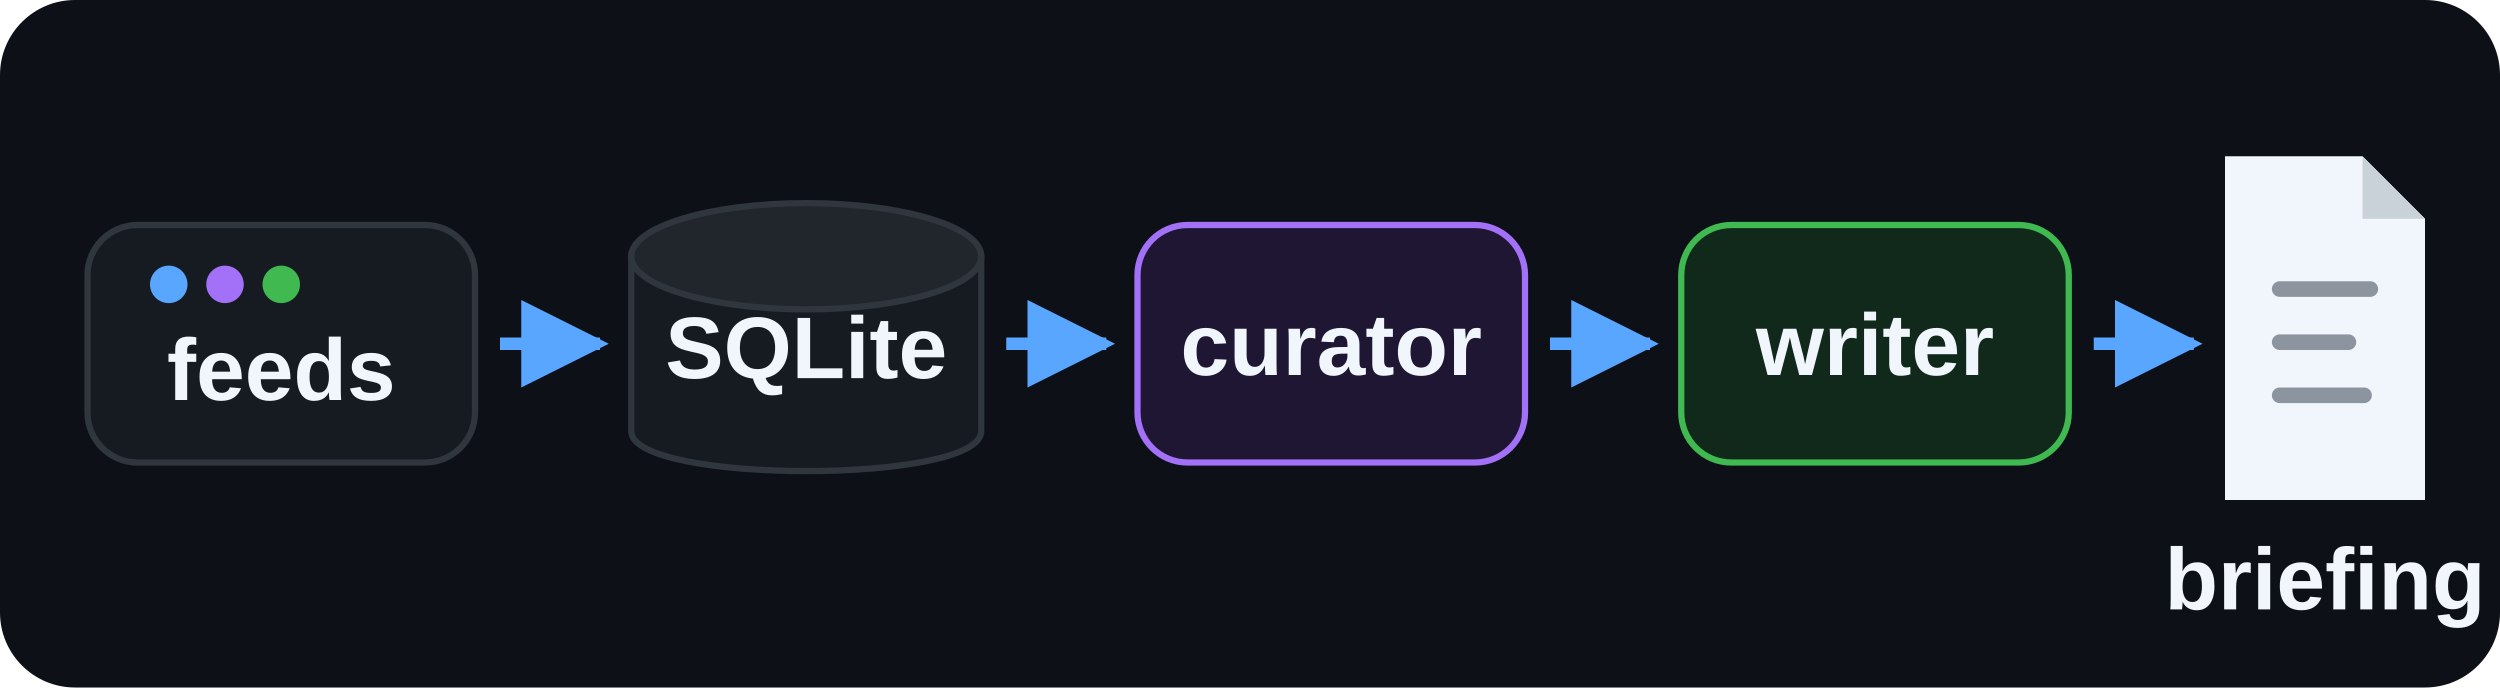
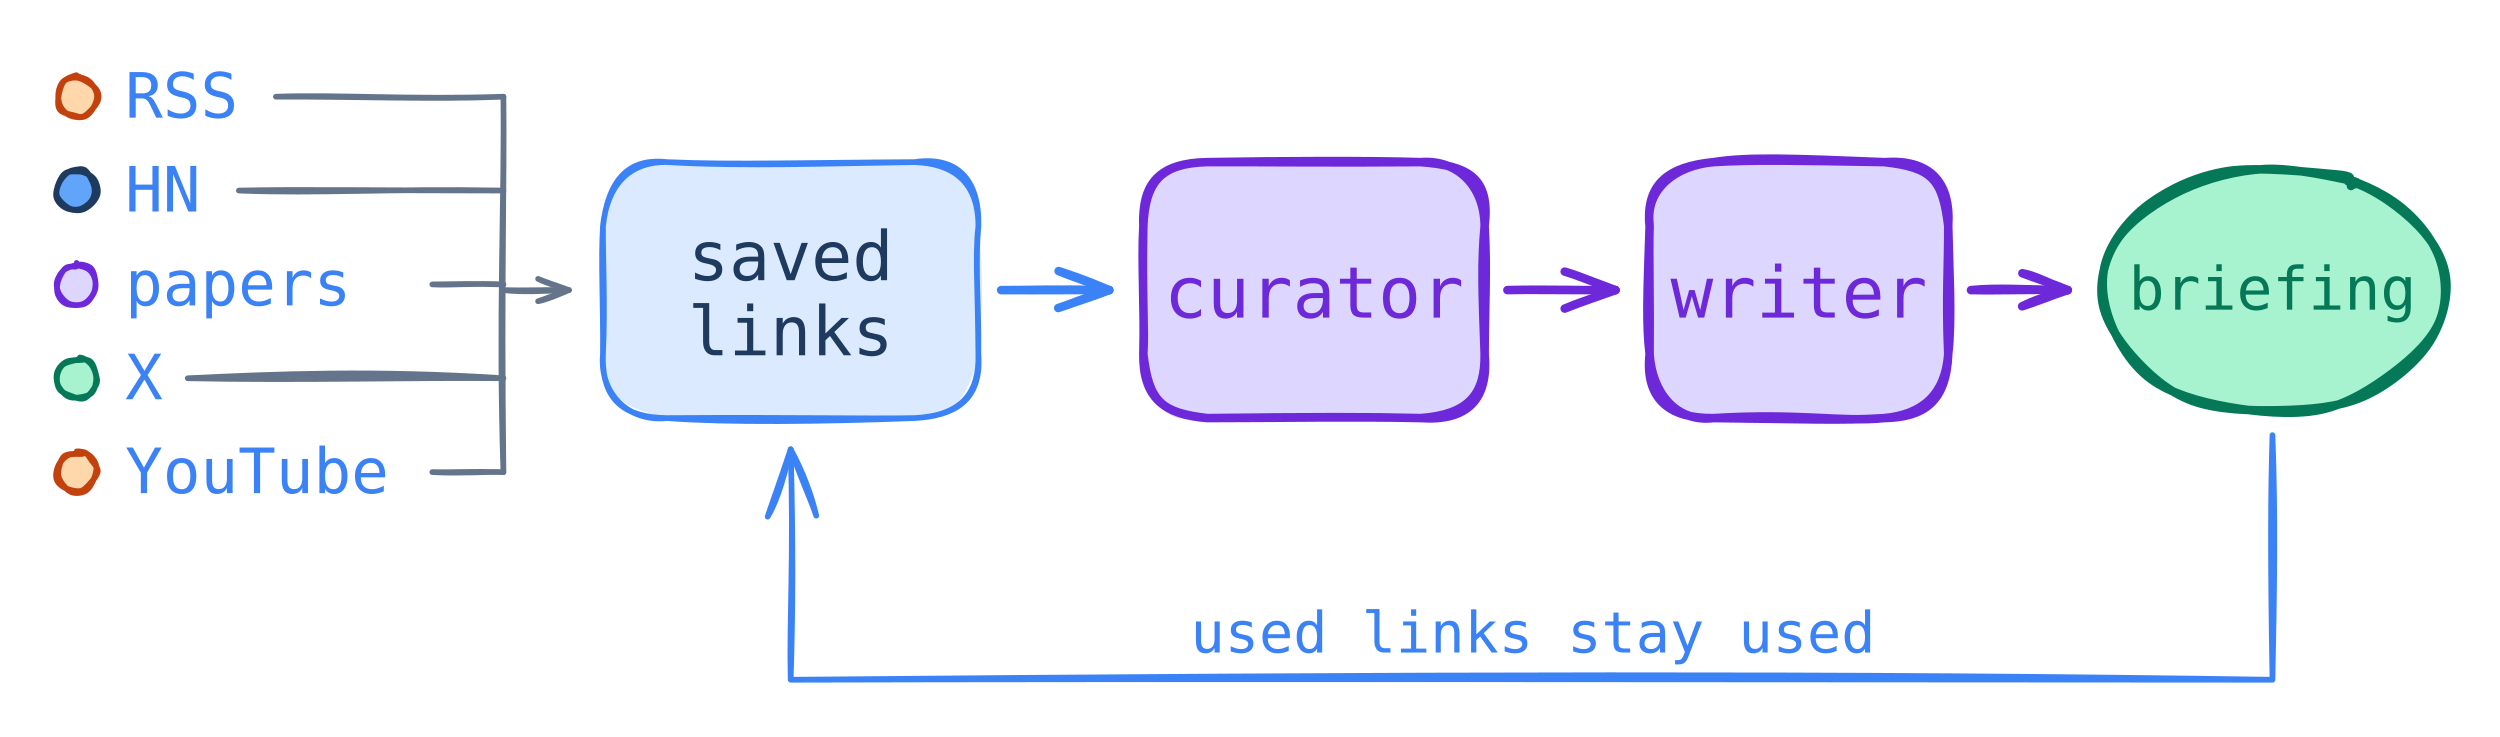
- <svg xmlns="http://www.w3.org/2000/svg" viewBox="0 0 800 220" role="img" aria-labelledby="title desc">
-   <defs>
-     <marker id="arrow" viewBox="0 0 10 10" refX="9" refY="5" markerWidth="7" markerHeight="7" orient="auto-start-reverse">
-       <path d="M 0 0 L 10 5 L 0 10 z" fill="#58a6ff" />
-     </marker>
-     <style>
-       .label { fill: #f0f6fc; font-family: "Helvetica Neue", Arial, sans-serif; font-size: 28px; font-weight: 600; }
-       .card { fill: #161b22; stroke: #30363d; stroke-width: 2; }
-       .flow { fill: none; stroke: #58a6ff; stroke-width: 4; marker-end: url(#arrow); }
-     </style>
-   </defs>
-   <rect width="800" height="220" rx="24" fill="#0d1117" />
-   <rect x="28" y="72" width="124" height="76" rx="16" class="card" />
-   <circle cx="54" cy="91" r="6" fill="#58a6ff" />
-   <circle cx="72" cy="91" r="6" fill="#a371f7" />
-   <circle cx="90" cy="91" r="6" fill="#3fb950" />
-   <text x="90" y="128" text-anchor="middle" class="label">feeds</text>
-   <path d="M 160 110 H 192" class="flow" />
-   <path d="M 202 82 C 202 65 314 65 314 82 V 138 C 314 155 202 155 202 138 Z" fill="#161b22" stroke="#30363d" stroke-width="2" />
-   <ellipse cx="258" cy="82" rx="56" ry="17" fill="#21262d" stroke="#30363d" stroke-width="2" />
-   <text x="258" y="121" text-anchor="middle" class="label">SQLite</text>
-   <path d="M 322 110 H 354" class="flow" />
-   <rect x="364" y="72" width="124" height="76" rx="16" fill="#1f1633" stroke="#a371f7" stroke-width="2" />
-   <text x="426" y="120" text-anchor="middle" class="label">curator</text>
-   <path d="M 496 110 H 528" class="flow" />
-   <rect x="538" y="72" width="124" height="76" rx="16" fill="#10291b" stroke="#3fb950" stroke-width="2" />
-   <text x="600" y="120" text-anchor="middle" class="label">writer</text>
-   <path d="M 670 110 H 702" class="flow" />
-   <path d="M 712 50 H 756 L 776 70 V 160 H 712 Z" fill="#f0f6fc" />
-   <path d="M 756 50 V 70 H 776" fill="#c9d1d9" />
-   <rect x="727" y="90" width="34" height="5" rx="2.5" fill="#8c959f" />
-   <rect x="727" y="107" width="27" height="5" rx="2.5" fill="#8c959f" />
-   <rect x="727" y="124" width="32" height="5" rx="2.5" fill="#8c959f" />
-   <text x="744" y="195" text-anchor="middle" class="label" font-size="24">briefing</text>
+ <svg xmlns="http://www.w3.org/2000/svg" version="1.1" viewBox="0 0 879 259" width="879" height="259">
+   <defs />
+   <g stroke-linecap="round" transform="translate(20 27) rotate(0 7 7)">
+     <path d="M5.34 0.37 C6.72 0.05, 9.19 0.57, 10.55 1.23 C11.92 1.89, 12.97 2.94, 13.54 4.31 C14.1 5.68, 14.39 8.07, 13.96 9.45 C13.52 10.83, 12.29 11.86, 10.92 12.62 C9.54 13.37, 7.3 14.04, 5.71 13.96 C4.13 13.89, 2.44 13.22, 1.43 12.16 C0.42 11.1, -0.41 9.23, -0.36 7.63 C-0.32 6.03, 0.71 3.85, 1.71 2.56 C2.72 1.27, 4.85 0.23, 5.65 -0.11 C6.44 -0.46, 6.39 0.37, 6.49 0.5 M5.97 0.15 C7.48 -0.23, 9.64 -0.1, 10.94 0.54 C12.24 1.17, 13.25 2.58, 13.75 3.97 C14.26 5.36, 14.44 7.41, 13.97 8.9 C13.5 10.39, 12.25 12.17, 10.92 12.93 C9.59 13.69, 7.48 13.64, 5.99 13.46 C4.5 13.29, 3.01 12.91, 1.97 11.87 C0.94 10.84, -0.24 8.86, -0.21 7.28 C-0.18 5.69, 1.04 3.49, 2.14 2.37 C3.23 1.25, 5.69 0.93, 6.37 0.55 C7.05 0.17, 6.23 0.13, 6.2 0.09" stroke="none" stroke-width="0" fill="#fed7aa" />
+     <path d="M6.39 0.16 C7.85 -0.01, 9.91 0.48, 11.19 1.47 C12.47 2.46, 13.77 4.54, 14.06 6.08 C14.36 7.62, 13.67 9.38, 12.94 10.7 C12.21 12.02, 11.05 13.51, 9.67 14 C8.3 14.49, 6.07 14.22, 4.67 13.64 C3.27 13.05, 1.97 11.81, 1.28 10.48 C0.59 9.15, 0.33 7.17, 0.54 5.65 C0.74 4.13, 1.38 2.32, 2.54 1.38 C3.69 0.43, 6.68 0.19, 7.49 -0.01 C8.3 -0.22, 7.48 0.09, 7.38 0.14 M6.2 0.32 C7.39 0.18, 8.69 0.66, 10 1.4 C11.32 2.15, 13.38 3.54, 14.08 4.8 C14.77 6.06, 14.91 7.48, 14.17 8.98 C13.44 10.47, 11.06 13.01, 9.68 13.77 C8.29 14.52, 7.28 13.86, 5.86 13.52 C4.44 13.18, 2.07 12.76, 1.18 11.72 C0.29 10.68, 0.33 8.93, 0.52 7.26 C0.72 5.59, 1.34 3.02, 2.36 1.72 C3.38 0.42, 6.03 -0.28, 6.66 -0.53 C7.3 -0.78, 6.38 -0.08, 6.17 0.22" stroke="#c2410c" stroke-width="2" fill="none" />
+   </g>
+   <g transform="translate(44 20) rotate(0 24 14)">
+     <text x="0" y="21.377" font-family="ui-monospace, SFMono-Regular, Menlo, Monaco, Consolas, monospace" font-size="22px" fill="#3b82f6" text-anchor="start" style="white-space: pre;" direction="ltr" dominant-baseline="alphabetic">RSS</text>
+   </g>
+   <g stroke-linecap="round" transform="translate(20 60) rotate(0 7 7)">
+     <path d="M5.03 0.37 C6.36 0.01, 8.97 0.36, 10.32 0.96 C11.67 1.56, 12.58 2.62, 13.14 3.97 C13.7 5.31, 14.08 7.56, 13.69 9.01 C13.3 10.47, 11.96 11.84, 10.81 12.69 C9.66 13.53, 8.26 14.24, 6.78 14.09 C5.3 13.94, 3.02 12.87, 1.93 11.78 C0.85 10.69, 0.47 9.01, 0.29 7.55 C0.11 6.09, 0.02 4.26, 0.86 3.03 C1.69 1.8, 4.36 0.63, 5.29 0.17 C6.22 -0.29, 6.31 0.1, 6.43 0.27 M5.21 0.02 C6.7 -0.27, 9.81 -0.15, 11.09 0.69 C12.38 1.54, 12.64 3.69, 12.93 5.08 C13.23 6.47, 13.18 7.67, 12.85 9.04 C12.52 10.41, 12.19 12.54, 10.94 13.29 C9.68 14.04, 6.92 13.73, 5.32 13.52 C3.72 13.31, 2.22 13.12, 1.34 12.01 C0.46 10.89, 0.08 8.47, 0.05 6.85 C0.02 5.23, 0.21 3.47, 1.17 2.28 C2.12 1.09, 5.08 -0.06, 5.75 -0.29 C6.42 -0.52, 5.24 0.77, 5.19 0.92" stroke="none" stroke-width="0" fill="#60a5fa" />
+     <path d="M8.78 0.45 C10.2 0.73, 12.03 1.69, 12.97 2.87 C13.91 4.05, 14.5 6.1, 14.41 7.53 C14.31 8.96, 13.41 10.37, 12.39 11.42 C11.37 12.48, 9.88 13.6, 8.31 13.86 C6.74 14.12, 4.38 13.75, 2.96 13 C1.55 12.25, 0.2 10.83, -0.17 9.37 C-0.54 7.9, 0.13 5.66, 0.74 4.2 C1.35 2.75, 2.15 1.3, 3.46 0.65 C4.77 0, 7.68 0.42, 8.59 0.31 C9.49 0.19, 8.83 -0.11, 8.89 -0.05 M9.09 -0.49 C10.48 -0.26, 11.56 2, 12.25 3.32 C12.95 4.63, 13.36 6.11, 13.28 7.4 C13.21 8.7, 12.68 10.05, 11.79 11.07 C10.91 12.1, 9.31 13.23, 7.99 13.55 C6.66 13.87, 5.18 13.79, 3.85 13.01 C2.52 12.23, 0.52 10.35, 0.02 8.88 C-0.48 7.4, 0.18 5.57, 0.86 4.16 C1.54 2.76, 2.84 1.25, 4.12 0.46 C5.4 -0.33, 7.84 -0.49, 8.53 -0.57 C9.22 -0.66, 8.21 -0.41, 8.24 -0.06" stroke="#1e3a5f" stroke-width="2" fill="none" />
+   </g>
+   <g transform="translate(44 53) rotate(0 24 14)">
+     <text x="0" y="21.377" font-family="ui-monospace, SFMono-Regular, Menlo, Monaco, Consolas, monospace" font-size="22px" fill="#3b82f6" text-anchor="start" style="white-space: pre;" direction="ltr" dominant-baseline="alphabetic">HN</text>
+   </g>
+   <g stroke-linecap="round" transform="translate(20 93) rotate(0 7 7)">
+     <path d="M8.19 0.24 C9.7 0.54, 11.78 1.68, 12.83 2.81 C13.88 3.94, 14.66 5.53, 14.48 7.01 C14.31 8.48, 12.8 10.47, 11.8 11.65 C10.8 12.82, 9.86 13.81, 8.49 14.07 C7.11 14.32, 4.87 13.93, 3.55 13.16 C2.23 12.4, 1.11 10.99, 0.59 9.47 C0.07 7.95, -0.09 5.42, 0.41 4.04 C0.91 2.65, 2.26 1.76, 3.56 1.16 C4.87 0.56, 7.41 0.62, 8.23 0.46 C9.04 0.29, 8.34 0.14, 8.43 0.17 M5.96 -0.11 C7.17 -0.56, 8.47 0.05, 9.75 0.85 C11.02 1.65, 13.03 3.3, 13.61 4.69 C14.19 6.08, 13.68 7.69, 13.23 9.18 C12.79 10.67, 12.14 12.92, 10.96 13.65 C9.78 14.38, 7.61 13.83, 6.15 13.57 C4.7 13.32, 3.18 13.33, 2.2 12.14 C1.23 10.95, 0.39 8.08, 0.3 6.43 C0.22 4.77, 0.89 3.2, 1.69 2.19 C2.5 1.18, 4.47 0.7, 5.14 0.37 C5.8 0.05, 5.5 0.17, 5.68 0.24" stroke="none" stroke-width="0" fill="#ddd6fe" />
+     <path d="M6.7 0.43 C8.09 0.27, 10.17 0.94, 11.29 1.78 C12.42 2.63, 13.2 4.08, 13.47 5.5 C13.73 6.92, 13.55 8.91, 12.86 10.3 C12.17 11.68, 10.73 13.24, 9.32 13.83 C7.91 14.43, 5.83 14.42, 4.41 13.85 C3 13.28, 1.56 11.71, 0.83 10.43 C0.1 9.14, -0.26 7.54, 0.02 6.13 C0.3 4.71, 1.41 2.9, 2.52 1.92 C3.63 0.93, 5.95 0.49, 6.68 0.23 C7.41 -0.03, 6.81 0.26, 6.92 0.33 M7.01 -0.01 C8.59 -0.12, 10.88 0.24, 11.98 1.33 C13.08 2.43, 13.46 5.06, 13.6 6.55 C13.74 8.04, 13.5 9.05, 12.84 10.27 C12.18 11.48, 11.19 13.24, 9.64 13.85 C8.09 14.45, 5.07 14.42, 3.53 13.89 C1.99 13.36, 0.94 11.97, 0.41 10.65 C-0.11 9.33, -0.06 7.52, 0.38 5.95 C0.82 4.39, 1.99 2.15, 3.08 1.27 C4.17 0.39, 6.28 0.97, 6.92 0.67 C7.56 0.36, 6.82 -0.46, 6.9 -0.56" stroke="#6d28d9" stroke-width="2" fill="none" />
+   </g>
+   <g transform="translate(44 86) rotate(0 36 14)">
+     <text x="0" y="21.377" font-family="ui-monospace, SFMono-Regular, Menlo, Monaco, Consolas, monospace" font-size="22px" fill="#3b82f6" text-anchor="start" style="white-space: pre;" direction="ltr" dominant-baseline="alphabetic">papers</text>
+   </g>
+   <g stroke-linecap="round" transform="translate(20 126) rotate(0 7 7)">
+     <path d="M7.88 0.13 C9.36 0.2, 11.62 1.36, 12.68 2.44 C13.73 3.53, 14.22 5.16, 14.21 6.64 C14.21 8.11, 13.61 10, 12.64 11.27 C11.68 12.54, 9.93 13.9, 8.42 14.25 C6.91 14.61, 4.99 14.26, 3.58 13.41 C2.17 12.56, 0.59 10.57, -0.01 9.16 C-0.62 7.75, -0.67 6.38, -0.06 4.94 C0.55 3.5, 2.29 1.25, 3.62 0.53 C4.95 -0.19, 7.11 0.73, 7.91 0.61 C8.72 0.5, 8.35 -0.25, 8.46 -0.17 M5.2 -0.25 C6.4 -0.6, 8.64 0.24, 9.9 1 C11.17 1.76, 12.17 2.92, 12.79 4.3 C13.41 5.69, 13.92 7.95, 13.62 9.32 C13.31 10.68, 12.33 11.79, 10.97 12.51 C9.62 13.23, 7.05 13.67, 5.48 13.63 C3.92 13.59, 2.39 13.29, 1.57 12.27 C0.75 11.25, 0.45 9.2, 0.56 7.5 C0.67 5.81, 1.31 3.43, 2.22 2.1 C3.13 0.78, 5.36 -0.04, 6.02 -0.46 C6.68 -0.89, 6.26 -0.68, 6.17 -0.44" stroke="none" stroke-width="0" fill="#a7f3d0" />
+     <path d="M8.1 -0.3 C9.44 -0.18, 11.14 0.95, 12.1 2.16 C13.05 3.37, 13.8 5.3, 13.84 6.95 C13.88 8.59, 13.32 10.9, 12.34 12.03 C11.36 13.16, 9.4 13.52, 7.96 13.72 C6.52 13.92, 4.96 13.97, 3.7 13.24 C2.43 12.51, 0.94 10.76, 0.35 9.33 C-0.23 7.9, -0.31 6.03, 0.2 4.67 C0.71 3.31, 1.96 1.86, 3.43 1.17 C4.89 0.48, 8.1 0.7, 9 0.53 C9.91 0.36, 8.93 0.07, 8.87 0.15 M6.42 0.62 C7.91 0.43, 10.37 0.12, 11.6 0.97 C12.82 1.82, 13.39 4.31, 13.75 5.71 C14.11 7.12, 14.42 8, 13.75 9.37 C13.08 10.75, 11.24 13.36, 9.74 13.99 C8.25 14.61, 6.24 13.65, 4.77 13.12 C3.31 12.6, 1.73 11.99, 0.95 10.85 C0.16 9.71, -0.14 7.72, 0.06 6.28 C0.26 4.84, 1.01 3.16, 2.13 2.21 C3.25 1.26, 5.98 0.84, 6.8 0.57 C7.62 0.3, 7.18 0.65, 7.05 0.6" stroke="#047857" stroke-width="2" fill="none" />
+   </g>
+   <g transform="translate(44 119) rotate(0 12 14)">
+     <text x="0" y="21.377" font-family="ui-monospace, SFMono-Regular, Menlo, Monaco, Consolas, monospace" font-size="22px" fill="#3b82f6" text-anchor="start" style="white-space: pre;" direction="ltr" dominant-baseline="alphabetic">X</text>
+   </g>
+   <g stroke-linecap="round" transform="translate(20 159) rotate(0 7 7)">
+     <path d="M7.57 0.02 C9.01 0.05, 11.45 1.04, 12.51 2.08 C13.57 3.12, 13.93 4.8, 13.93 6.27 C13.92 7.74, 13.4 9.7, 12.47 10.89 C11.54 12.08, 9.83 12.97, 8.35 13.42 C6.87 13.88, 4.94 14.24, 3.62 13.64 C2.29 13.05, 0.92 11.31, 0.4 9.84 C-0.12 8.38, 0.1 6.34, 0.48 4.85 C0.86 3.36, 1.51 1.75, 2.69 0.91 C3.87 0.06, 6.63 -0.15, 7.59 -0.22 C8.55 -0.28, 8.35 0.38, 8.48 0.5 M5.94 -0.38 C7.37 -0.64, 8.8 0.44, 10.06 1.16 C11.31 1.87, 12.81 2.53, 13.47 3.91 C14.13 5.29, 14.41 7.96, 14 9.46 C13.59 10.95, 12.27 12.16, 10.99 12.87 C9.71 13.57, 7.74 14.01, 6.32 13.68 C4.89 13.36, 3.6 12, 2.43 10.9 C1.27 9.8, -0.49 8.56, -0.68 7.08 C-0.88 5.6, 0.24 3.16, 1.25 2.02 C2.27 0.87, 4.76 0.47, 5.41 0.2 C6.06 -0.07, 5.02 0.21, 5.16 0.38" stroke="none" stroke-width="0" fill="#fed7aa" />
+     <path d="M7.01 -0.29 C8.49 -0.44, 10.26 0.23, 11.4 1.1 C12.54 1.97, 13.63 3.46, 13.86 4.92 C14.09 6.38, 13.43 8.43, 12.78 9.89 C12.13 11.34, 11.24 12.97, 9.97 13.66 C8.7 14.36, 6.59 14.61, 5.16 14.06 C3.73 13.51, 2.16 11.62, 1.39 10.37 C0.62 9.13, 0.33 8.09, 0.51 6.6 C0.7 5.12, 1.4 2.48, 2.5 1.46 C3.61 0.44, 6.39 0.63, 7.14 0.48 C7.89 0.33, 7.01 0.47, 7 0.56 M9.3 -0.08 C10.72 0.1, 11.43 1.81, 12.27 2.96 C13.12 4.11, 14.52 5.42, 14.36 6.83 C14.19 8.24, 12.34 10.28, 11.28 11.42 C10.23 12.55, 9.44 13.49, 8.02 13.67 C6.61 13.85, 4.16 13.22, 2.8 12.52 C1.45 11.82, 0.27 10.76, -0.12 9.46 C-0.5 8.15, -0.18 6.11, 0.5 4.71 C1.18 3.3, 2.59 1.72, 3.95 1.04 C5.31 0.36, 7.8 0.73, 8.66 0.63 C9.53 0.52, 9.25 0.42, 9.12 0.42" stroke="#c2410c" stroke-width="2" fill="none" />
+   </g>
+   <g transform="translate(44 152) rotate(0 45 14)">
+     <text x="0" y="21.377" font-family="ui-monospace, SFMono-Regular, Menlo, Monaco, Consolas, monospace" font-size="22px" fill="#3b82f6" text-anchor="start" style="white-space: pre;" direction="ltr" dominant-baseline="alphabetic">YouTube</text>
+   </g>
+   <g stroke-linecap="round">
+     <g transform="translate(97 34) rotate(0 40 0)">
+       <path d="M0 0 C21.32 -0.81, 46.99 1.12, 80 0 M0 0 C27.42 -0.13, 55.79 1.02, 80 0" stroke="#64748b" stroke-width="2" fill="none" />
+     </g>
+   </g>
+   <g stroke-linecap="round">
+     <g transform="translate(84 67) rotate(0 46.5 0)">
+       <path d="M0 0 C27.95 1.13, 52.21 -0.75, 93 0 M0 0 C21.24 -0.44, 41.81 -0.06, 93 0" stroke="#64748b" stroke-width="2" fill="none" />
+     </g>
+   </g>
+   <g stroke-linecap="round">
+     <g transform="translate(152 100) rotate(0 12.5 0)">
+       <path d="M0 0 C7.17 0.33, 14.48 -0.51, 25 0 M0 0 C7.28 -0.1, 14.42 -0.3, 25 0" stroke="#64748b" stroke-width="2" fill="none" />
+     </g>
+   </g>
+   <g stroke-linecap="round">
+     <g transform="translate(66 133) rotate(0 55.5 0)">
+       <path d="M0 0 C30.88 -1.49, 66.01 -2.96, 111 0 M0 0 C39.58 0.82, 81.25 -0.37, 111 0" stroke="#64748b" stroke-width="2" fill="none" />
+     </g>
+   </g>
+   <g stroke-linecap="round">
+     <g transform="translate(152 166) rotate(0 12.5 0)">
+       <path d="M0 0 C6.88 0.15, 13.84 -0.28, 25 0 M0 0 C9.87 0.53, 19.36 -0.24, 25 0" stroke="#64748b" stroke-width="2" fill="none" />
+     </g>
+   </g>
+   <g stroke-linecap="round">
+     <g transform="translate(177 34) rotate(0 0 66)">
+       <path d="M0 0 C0.43 36.79, -1.8 77.78, 0 132 M0 0 C0.37 31.64, -0.82 62.85, 0 132" stroke="#64748b" stroke-width="2" fill="none" />
+     </g>
+   </g>
+   <g stroke-linecap="round">
+     <g transform="translate(177 102) rotate(0 11.5 0)">
+       <path d="M0 0 C6.87 0.81, 13.84 0.28, 23 0 M0 0 C6.86 0.25, 14.14 -0.12, 23 0" stroke="#64748b" stroke-width="2" fill="none" />
+     </g>
+     <g transform="translate(177 102) rotate(0 11.5 0)">
+       <path d="M12.19 3.92 C15.46 3.25, 18.76 1.8, 23 0 M12.19 3.92 C15.38 2.87, 18.83 1.44, 23 0" stroke="#64748b" stroke-width="2" fill="none" />
+     </g>
+     <g transform="translate(177 102) rotate(0 11.5 0)">
+       <path d="M12.2 -3.94 C15.43 -2.34, 18.74 -1.51, 23 0 M12.2 -3.94 C15.4 -2.57, 18.84 -1.58, 23 0" stroke="#64748b" stroke-width="2" fill="none" />
+     </g>
+   </g>
+   <g stroke-linecap="round" transform="translate(212 57) rotate(0 66 45)">
+     <path d="M22.5 0 C54.65 -1.15, 84.94 -0.37, 109.5 0 C124.55 -3.45, 131.56 6.16, 132 22.5 C132.34 29.01, 134.71 39.29, 132 67.5 C129.52 80.94, 121.58 93.17, 109.5 90 C74.86 89.84, 43.39 90.48, 22.5 90 C11.06 86.86, -0.62 84.72, 0 67.5 C0.62 54.09, -2.36 47.54, 0 22.5 C0.72 6.78, 4.44 2.85, 22.5 0" stroke="none" stroke-width="0" fill="#dbeafe" />
+     <path d="M22.5 0 C50.39 1.6, 79.83 0.39, 109.5 0 M22.5 0 C46.65 1.06, 71.55 0.18, 109.5 0 M109.5 0 C123.27 0.45, 132.03 7.09, 132 22.5 M109.5 0 C124.17 -2.19, 132.44 5.73, 132 22.5 M132 22.5 C130.61 34.65, 132.19 49.28, 132 67.5 M132 22.5 C130.93 34.18, 131.82 45.22, 132 67.5 M132 67.5 C133.26 84.46, 122.92 89.23, 109.5 90 M132 67.5 C132.41 81.13, 126.14 89.23, 109.5 90 M109.5 90 C76.67 91.25, 43.53 91.61, 22.5 90 M109.5 90 C90.81 90.33, 69.71 89.69, 22.5 90 M22.5 90 C8.02 89.79, -0.58 84.15, 0 67.5 M22.5 90 C8.61 91.44, -1.31 81.06, 0 67.5 M0 67.5 C0.81 50.69, -0.08 33.58, 0 22.5 M0 67.5 C0.17 51.08, -0.77 34.23, 0 22.5 M0 22.5 C1.85 6.88, 8.42 -1.62, 22.5 0 M0 22.5 C1.38 8.41, 9.01 -0.25, 22.5 0" stroke="#3b82f6" stroke-width="2" fill="none" />
+   </g>
+   <g transform="translate(226 77) rotate(0 52 26)">
+     <text x="52" y="21.52" font-family="ui-monospace, SFMono-Regular, Menlo, Monaco, Consolas, monospace" font-size="24px" fill="#1e3a5f" text-anchor="middle" style="white-space: pre;" direction="ltr" dominant-baseline="alphabetic">saved</text>
+     <text x="52" y="47.92" font-family="ui-monospace, SFMono-Regular, Menlo, Monaco, Consolas, monospace" font-size="24px" fill="#1e3a5f" text-anchor="middle" style="white-space: pre;" direction="ltr" dominant-baseline="alphabetic">links</text>
+   </g>
+   <g stroke-linecap="round">
+     <g transform="translate(352 102) rotate(0 19 0)">
+       <path d="M0 0 C14.13 0.09, 29.63 -0.08, 38 0 M0 0 C8.99 0.04, 17.25 -0.41, 38 0" stroke="#3b82f6" stroke-width="3" fill="none" />
+     </g>
+     <g transform="translate(352 102) rotate(0 19 0)">
+       <path d="M20.07 6.3 C26.6 4.03, 34.42 1.48, 38 0 M20.07 6.3 C24.54 4.9, 28.3 3.05, 38 0" stroke="#3b82f6" stroke-width="3" fill="none" />
+     </g>
+     <g transform="translate(352 102) rotate(0 19 0)">
+       <path d="M20.22 -6.7 C26.68 -4.03, 34.44 -1.64, 38 0 M20.22 -6.7 C24.64 -5.18, 28.37 -4.11, 38 0" stroke="#3b82f6" stroke-width="3" fill="none" />
+     </g>
+   </g>
+   <g stroke-linecap="round" transform="translate(402 57) rotate(0 60 45)">
+     <path d="M22.5 0 C36.87 -1.61, 57.89 -2.16, 97.5 0 C113.2 1.99, 120.89 4.49, 120 22.5 C119.29 38.1, 119.11 51.66, 120 67.5 C123.58 83.83, 116.09 91.68, 97.5 90 C72.39 88.13, 46.49 90.58, 22.5 90 C6.66 92.36, 3.02 85.85, 0 67.5 C-1.39 55.71, 1.65 40.43, 0 22.5 C1.22 9.63, 6.53 -2.52, 22.5 0" stroke="none" stroke-width="0" fill="#ddd6fe" />
+     <path d="M22.5 0 C49.24 -0.43, 78.68 -0.57, 97.5 0 M22.5 0 C44.85 -0.05, 66.12 0.26, 97.5 0 M97.5 0 C110.66 -1.05, 119.96 8.71, 120 22.5 M97.5 0 C114.49 1.29, 122 5.52, 120 22.5 M120 22.5 C120.89 38.39, 120.03 50.74, 120 67.5 M120 22.5 C118.83 34.88, 119.17 45.44, 120 67.5 M120 67.5 C121.41 83.38, 114.05 91.16, 97.5 90 M120 67.5 C120.19 81.49, 114.54 88.74, 97.5 90 M97.5 90 C72.89 89.47, 49.13 89.98, 22.5 90 M97.5 90 C79.26 89.53, 60.27 89.57, 22.5 90 M22.5 90 C7.6 88.86, -0.22 83.06, 0 67.5 M22.5 90 C6.36 88.07, 1.99 84.47, 0 67.5 M0 67.5 C0.47 50.63, -0.74 36.04, 0 22.5 M0 67.5 C0.58 58.4, -0.53 47.78, 0 22.5 M0 22.5 C-0.58 7.34, 5.69 0.3, 22.5 0 M0 22.5 C0.66 6.57, 6.36 0.41, 22.5 0" stroke="#6d28d9" stroke-width="3" fill="none" />
+   </g>
+   <g transform="translate(411 88) rotate(0 51 15)">
+     <text x="51" y="23.667" font-family="ui-monospace, SFMono-Regular, Menlo, Monaco, Consolas, monospace" font-size="25px" fill="#6d28d9" text-anchor="middle" style="white-space: pre;" direction="ltr" dominant-baseline="alphabetic">curator</text>
+   </g>
+   <g stroke-linecap="round">
+     <g transform="translate(530 102) rotate(0 19 0)">
+       <path d="M0 0 C8.56 -0.21, 17.08 0.05, 38 0 M0 0 C14.08 -0.37, 27.32 0.16, 38 0" stroke="#6d28d9" stroke-width="3" fill="none" />
+     </g>
+     <g transform="translate(530 102) rotate(0 19 0)">
+       <path d="M20.15 6.5 C24.16 4.75, 28.15 3.53, 38 0 M20.15 6.5 C26.93 3.77, 32.89 1.91, 38 0" stroke="#6d28d9" stroke-width="3" fill="none" />
+     </g>
+     <g transform="translate(530 102) rotate(0 19 0)">
+       <path d="M20.15 -6.5 C24.19 -5.33, 28.18 -3.62, 38 0 M20.15 -6.5 C26.87 -4.52, 32.83 -1.66, 38 0" stroke="#6d28d9" stroke-width="3" fill="none" />
+     </g>
+   </g>
+   <g stroke-linecap="round" transform="translate(580 57) rotate(0 52.5 45)">
+     <path d="M22.5 0 C40.42 -2, 50.8 2.11, 82.5 0 C99.7 -0.66, 103.2 10.06, 105 22.5 C106.39 30.51, 105.06 46.66, 105 67.5 C106.11 79.81, 94.58 88.61, 82.5 90 C58.79 91.3, 39.65 89.57, 22.5 90 C8.84 89.84, 2.69 81, 0 67.5 C1.31 50.89, -0.14 37.6, 0 22.5 C3.13 9.65, 5.75 3.39, 22.5 0" stroke="none" stroke-width="0" fill="#ddd6fe" />
+     <path d="M22.5 0 C34.87 -1.97, 51.14 -1.25, 82.5 0 M22.5 0 C36.37 -0.83, 50.94 -0.55, 82.5 0 M82.5 0 C98.35 -1.08, 106.01 6.7, 105 22.5 M82.5 0 C99.32 1.91, 102.99 5.89, 105 22.5 M105 22.5 C105.28 37.09, 106.43 55.4, 105 67.5 M105 22.5 C105.07 35.37, 104.13 48.19, 105 67.5 M105 67.5 C103.96 81.9, 95.7 88.8, 82.5 90 M105 67.5 C104.35 84.08, 96.71 89.75, 82.5 90 M82.5 90 C67.38 91.53, 53.36 88.14, 22.5 90 M82.5 90 C68.12 90.96, 53.46 90.34, 22.5 90 M22.5 90 C7.07 90.22, -1.69 83.43, 0 67.5 M22.5 90 C9.19 91.62, 0.84 80.89, 0 67.5 M0 67.5 C-1.28 56.76, -0.77 45.85, 0 22.5 M0 67.5 C0.19 49.53, -0.31 31.87, 0 22.5 M0 22.5 C-1.44 7.8, 6.52 1.53, 22.5 0 M0 22.5 C-1.75 9.09, 9.59 1.1, 22.5 0" stroke="#6d28d9" stroke-width="3" fill="none" />
+   </g>
+   <g transform="translate(588 88) rotate(0 44.5 15)">
+     <text x="44.5" y="23.667" font-family="ui-monospace, SFMono-Regular, Menlo, Monaco, Consolas, monospace" font-size="25px" fill="#6d28d9" text-anchor="middle" style="white-space: pre;" direction="ltr" dominant-baseline="alphabetic">writer</text>
+   </g>
+   <g stroke-linecap="round">
+     <g transform="translate(693 102) rotate(0 17 0)">
+       <path d="M0 0 C9.5 -0.91, 17.57 -0.21, 34 0 M0 0 C10.36 0.21, 20.79 -0.27, 34 0" stroke="#6d28d9" stroke-width="3" fill="none" />
+     </g>
+     <g transform="translate(693 102) rotate(0 17 0)">
+       <path d="M17.98 5.7 C22.61 3.37, 25.99 2.42, 34 0 M17.98 5.7 C22.91 4.15, 27.89 2.02, 34 0" stroke="#6d28d9" stroke-width="3" fill="none" />
+     </g>
+     <g transform="translate(693 102) rotate(0 17 0)">
+       <path d="M18.07 -5.93 C22.62 -5.12, 25.98 -2.94, 34 0 M18.07 -5.93 C22.98 -3.98, 27.94 -2.61, 34 0" stroke="#6d28d9" stroke-width="3" fill="none" />
+     </g>
+   </g>
+   <g stroke-linecap="round" transform="translate(739 59) rotate(0 60 43)">
+     <path d="M60.99 -0.62 C70.43 -1.01, 82.58 1.78, 91.23 5.75 C99.88 9.73, 108.02 16.86, 112.88 23.22 C117.73 29.58, 120.74 36.86, 120.36 43.92 C119.99 50.97, 115.93 59.37, 110.63 65.55 C105.33 71.74, 97.12 77.62, 88.58 81.04 C80.04 84.46, 69.51 86.2, 59.39 86.08 C49.27 85.96, 36.56 84.03, 27.84 80.32 C19.12 76.61, 11.82 70.09, 7.08 63.81 C2.35 57.53, -0.68 49.97, -0.57 42.62 C-0.45 35.27, 2.35 25.91, 7.77 19.73 C13.2 13.54, 22.65 8.73, 31.97 5.53 C41.28 2.33, 57.79 1.34, 63.64 0.51 C69.49 -0.32, 67.07 -0.21, 67.08 0.55 M67.19 1.54 C77.04 1.71, 90.27 3.99, 98.1 8.4 C105.93 12.81, 110.4 21.15, 114.18 28 C117.95 34.84, 122.08 42.34, 120.76 49.47 C119.44 56.61, 112.8 65.09, 106.27 70.81 C99.73 76.53, 90.58 81.28, 81.57 83.79 C72.56 86.31, 62.02 87.09, 52.23 85.9 C42.43 84.72, 30.88 81.11, 22.79 76.68 C14.71 72.25, 7.45 65.69, 3.71 59.33 C-0.04 52.97, -1 45.5, 0.33 38.54 C1.65 31.57, 5.69 23.3, 11.67 17.56 C17.66 11.81, 27.03 6.81, 36.26 4.07 C45.48 1.33, 61.82 1.33, 67.01 1.1 C72.2 0.86, 67.49 1.89, 67.39 2.68" stroke="none" stroke-width="0" fill="#a7f3d0" />
+     <path d="M75.75 1.69 C85.21 2.82, 95.31 6.91, 102.42 11.79 C109.52 16.66, 115.63 23.96, 118.38 30.92 C121.13 37.88, 121.59 46.66, 118.9 53.53 C116.21 60.41, 109.29 66.9, 102.24 72.17 C95.2 77.44, 86.33 83.17, 76.63 85.15 C66.94 87.12, 53.95 85.8, 44.08 84.01 C34.21 82.22, 24.26 79.38, 17.41 74.4 C10.55 69.43, 5.59 61.13, 2.95 54.14 C0.31 47.15, -0.67 39.37, 1.57 32.48 C3.82 25.6, 9.38 18.05, 16.44 12.84 C23.51 7.62, 33.03 2.96, 43.97 1.2 C54.92 -0.56, 75.01 1.69, 82.11 2.28 C89.2 2.87, 87.16 3.93, 86.56 4.73 M86.69 4.56 C95.77 7.17, 105.47 14.44, 111.21 20.35 C116.95 26.27, 120.67 32.93, 121.14 40.04 C121.61 47.14, 118.95 56.22, 114.03 62.97 C109.12 69.73, 100.23 76.86, 91.66 80.57 C83.08 84.28, 72.57 85, 62.6 85.23 C52.63 85.46, 40.48 85.13, 31.84 81.96 C23.2 78.8, 16.07 72.22, 10.76 66.24 C5.46 60.26, 0.82 53.06, 0.03 46.08 C-0.76 39.1, 1.31 30.76, 6.03 24.37 C10.75 17.98, 19.81 11.73, 28.35 7.74 C36.89 3.74, 47.42 0.96, 57.27 0.42 C67.12 -0.13, 82.39 3.46, 87.45 4.46 C92.5 5.45, 87.99 5.66, 87.59 6.4" stroke="#047857" stroke-width="3" fill="none" />
+   </g>
+   <g transform="translate(748 89) rotate(0 51 14)">
+     <text x="51" y="19.88" font-family="ui-monospace, SFMono-Regular, Menlo, Monaco, Consolas, monospace" font-size="21px" fill="#047857" text-anchor="middle" style="white-space: pre;" direction="ltr" dominant-baseline="alphabetic">briefing</text>
+   </g>
+   <g stroke-linecap="round">
+     <g transform="translate(799 153) rotate(0 -260.5 43)">
+       <path d="M0 0 C1.05 27.96, 0.67 53.28, 0 86 M0 0 C-0.61 20.1, -0.76 41.66, 0 86 M0 86 C-196.18 85.88, -391.89 85.62, -521 86 M0 86 C-149.43 83.71, -298.04 84.03, -521 86 M-521 86 C-521.52 64.82, -519.83 42.83, -521 5 M-521 86 C-520.29 63.63, -520.06 39.34, -521 5" stroke="#3b82f6" stroke-width="2" fill="none" />
+     </g>
+     <g transform="translate(799 153) rotate(0 -260.5 43)">
+       <path d="M-512 28.32 C-513.46 21.89, -516.68 12.81, -521 5 M-512 28.32 C-514.06 22.26, -516.36 17.68, -521 5" stroke="#3b82f6" stroke-width="2" fill="none" />
+     </g>
+     <g transform="translate(799 153) rotate(0 -260.5 43)">
+       <path d="M-529.09 28.65 C-525.18 22.09, -523.02 12.91, -521 5 M-529.09 28.65 C-527.07 22.55, -525.28 17.89, -521 5" stroke="#3b82f6" stroke-width="2" fill="none" />
+     </g>
+   </g>
+   <g transform="translate(410 210) rotate(0 129 14)">
+     <text x="129" y="19.434" font-family="ui-monospace, SFMono-Regular, Menlo, Monaco, Consolas, monospace" font-size="20px" fill="#3b82f6" text-anchor="middle" style="white-space: pre;" direction="ltr" dominant-baseline="alphabetic">used links stay used</text>
+   </g>
</svg>
